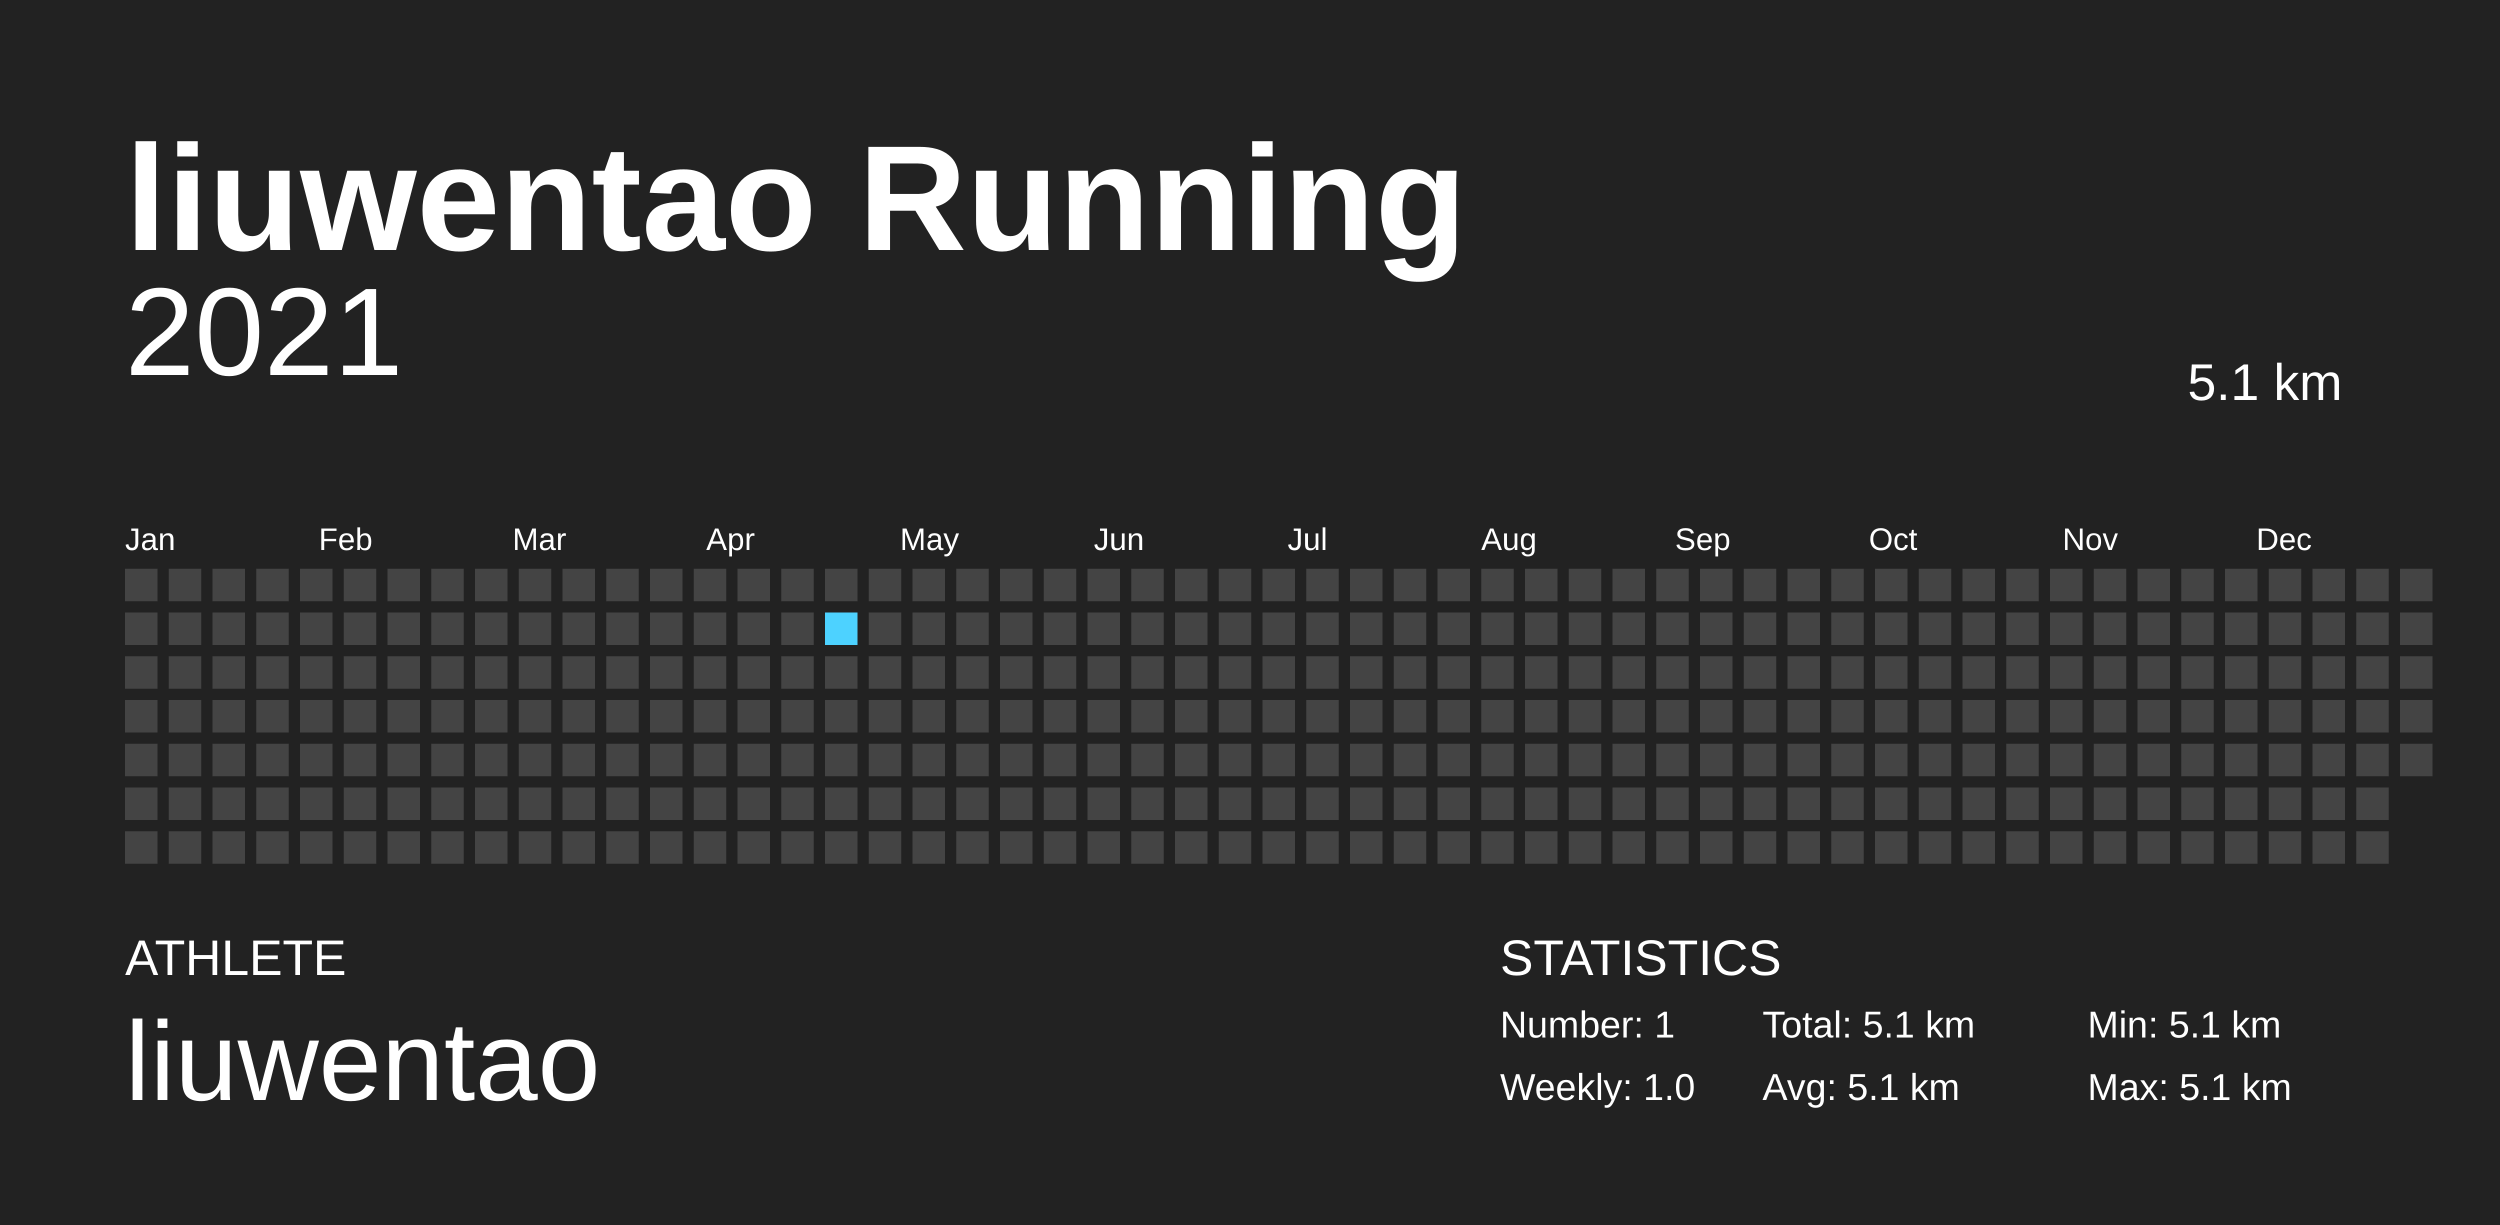
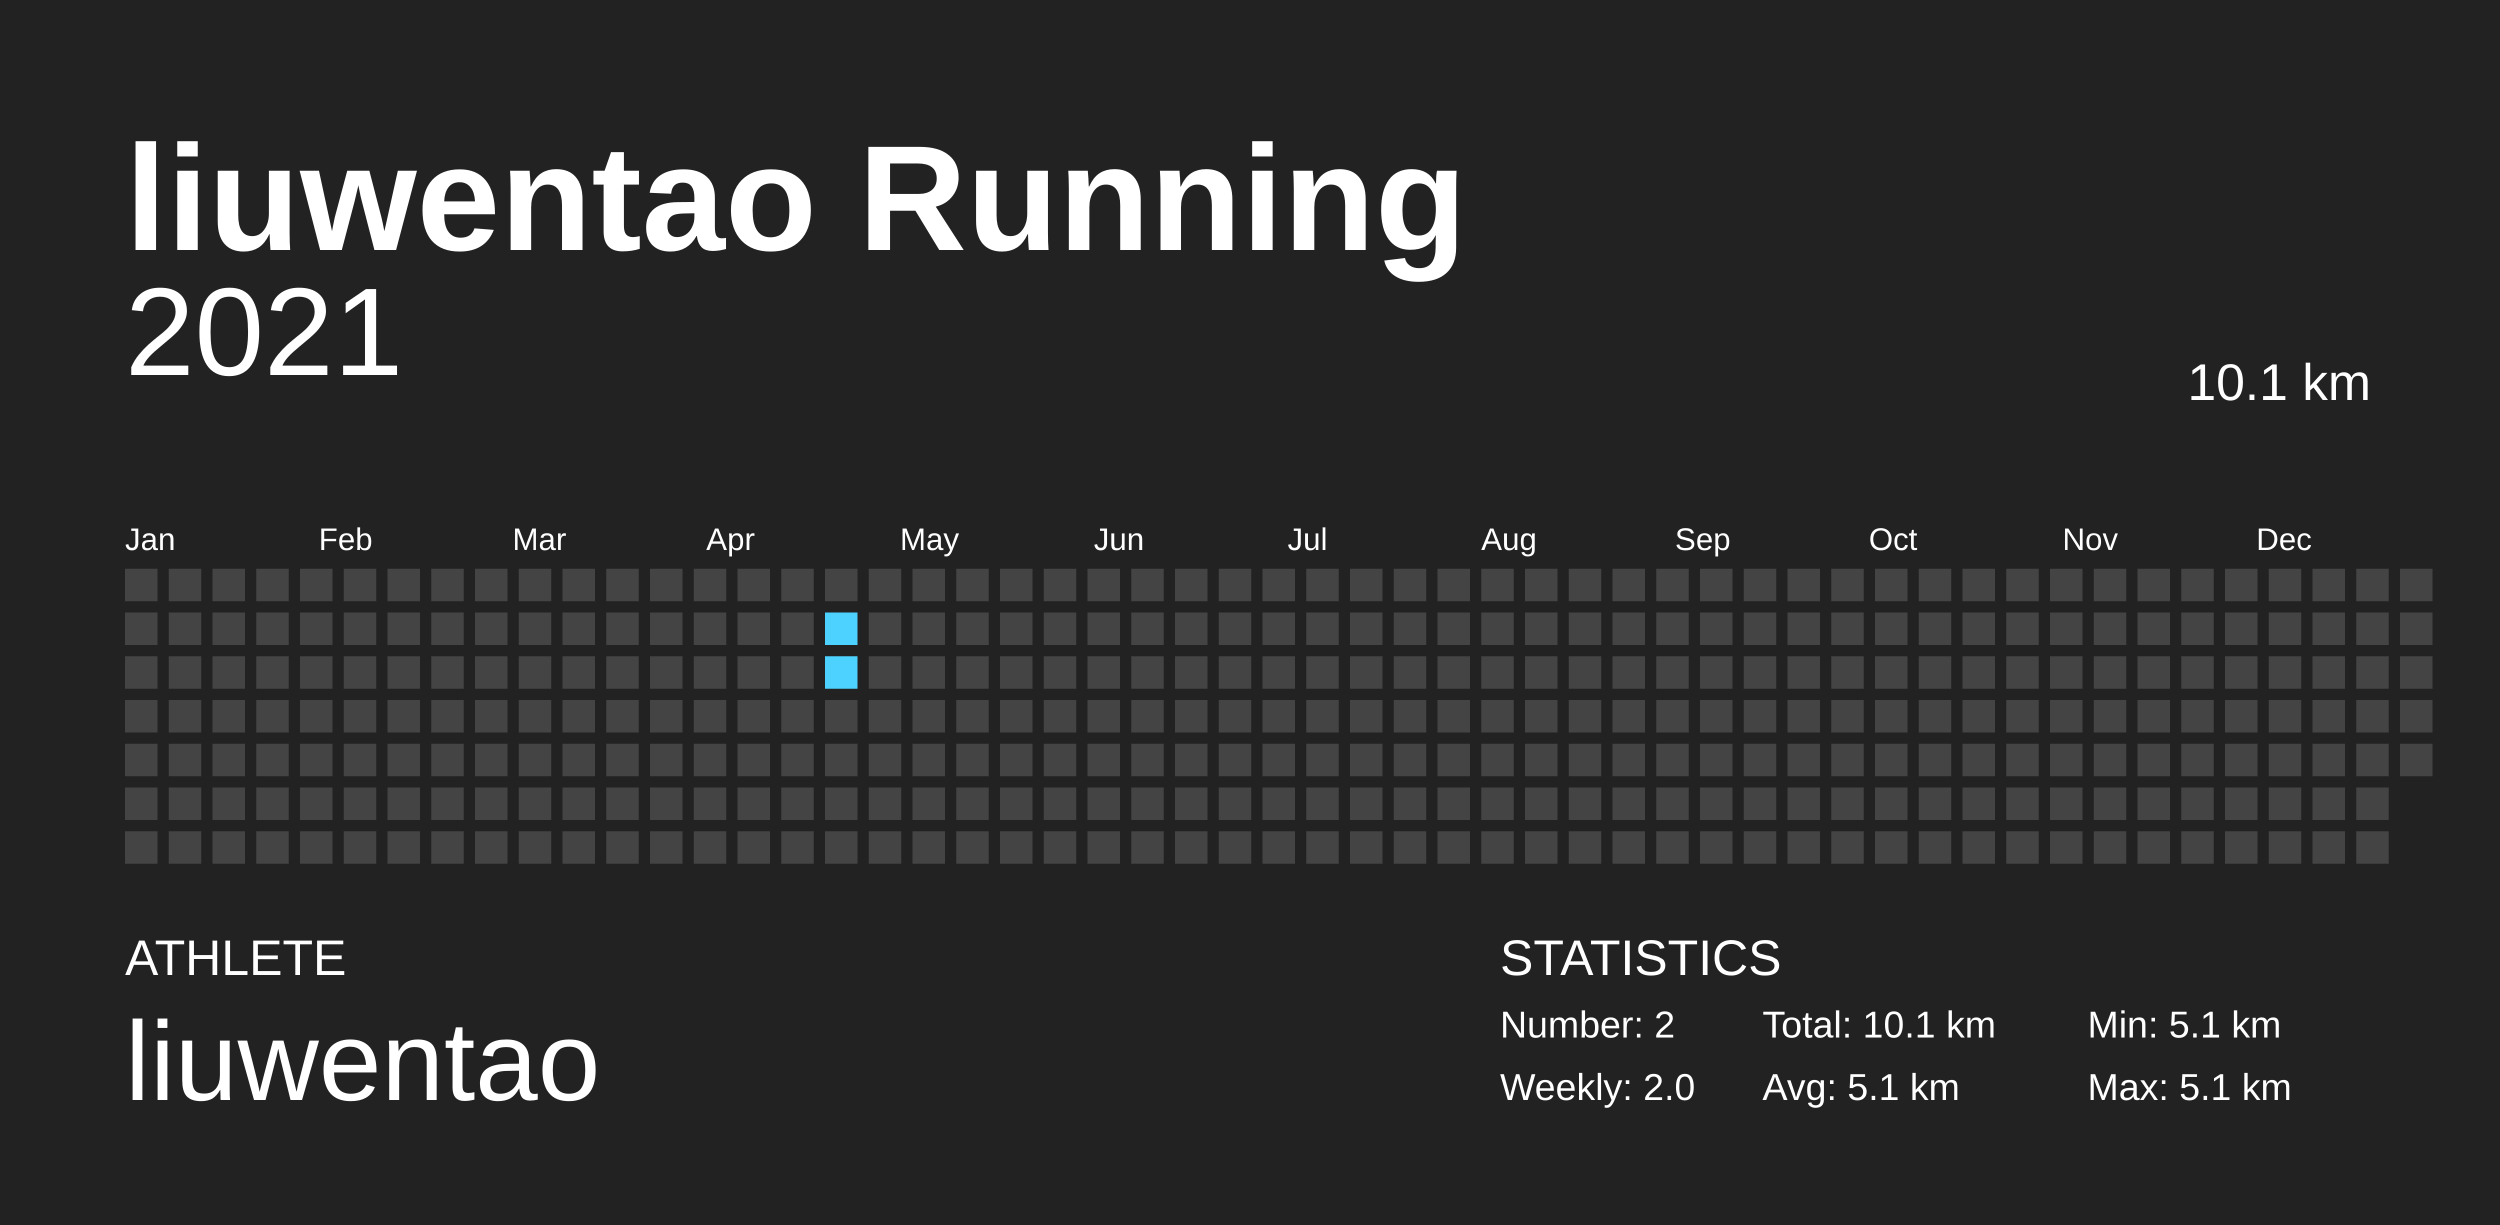
<svg xmlns="http://www.w3.org/2000/svg" baseProfile="full" height="98mm" version="1.1" viewBox="0,0,200,98" width="200mm">
  <defs />
  <rect fill="#222222" height="98" width="200" x="0" y="0" />
  <text fill="#FFFFFF" style="font-size:12px; font-family:Arial; font-weight:bold;" x="10" y="20">liuwentao Running</text>
  <text fill="#FFFFFF" style="font-size:4px; font-family:Arial" x="10" y="78">ATHLETE</text>
  <text fill="#FFFFFF" style="font-size:9px; font-family:Arial" x="10" y="88">liuwentao</text>
  <text fill="#FFFFFF" style="font-size:4px; font-family:Arial" x="120" y="78">STATISTICS</text>
-   <text fill="#FFFFFF" style="font-size:3px; font-family:Arial" x="120" y="83">Number: 1</text>
-   <text fill="#FFFFFF" style="font-size:3px; font-family:Arial" x="120" y="88">Weekly: 1.0</text>
-   <text fill="#FFFFFF" style="font-size:3px; font-family:Arial" x="141" y="83">Total: 5.1 km</text>
+   <text fill="#FFFFFF" style="font-size:3px; font-family:Arial" x="120" y="83">Number: 2</text>
+   <text fill="#FFFFFF" style="font-size:3px; font-family:Arial" x="120" y="88">Weekly: 2.0</text>
+   <text fill="#FFFFFF" style="font-size:3px; font-family:Arial" x="141" y="83">Total: 10.1 km</text>
  <text fill="#FFFFFF" style="font-size:3px; font-family:Arial" x="141" y="88">Avg: 5.1 km</text>
  <text fill="#FFFFFF" style="font-size:3px; font-family:Arial" x="167" y="83">Min: 5.1 km</text>
  <text fill="#FFFFFF" style="font-size:3px; font-family:Arial" x="167" y="88">Max: 5.1 km</text>
  <text alignment-baseline="hanging" fill="#FFFFFF" style="font-size:10.0px; font-family:Arial;" x="10" y="30">2021</text>
-   <text alignment-baseline="hanging" fill="#FFFFFF" style="font-size:4.125px; font-family:Arial;" x="175" y="32">5.1 km</text>
+   <text alignment-baseline="hanging" fill="#FFFFFF" style="font-size:4.125px; font-family:Arial;" x="175" y="32">10.1 km</text>
  <text fill="#FFFFFF" style="font-size:2.5px; font-family:Arial" x="10.0" y="44">Jan</text>
  <text fill="#FFFFFF" style="font-size:2.5px; font-family:Arial" x="25.5" y="44">Feb</text>
  <text fill="#FFFFFF" style="font-size:2.5px; font-family:Arial" x="41.0" y="44">Mar</text>
  <text fill="#FFFFFF" style="font-size:2.5px; font-family:Arial" x="56.5" y="44">Apr</text>
  <text fill="#FFFFFF" style="font-size:2.5px; font-family:Arial" x="72.0" y="44">May</text>
  <text fill="#FFFFFF" style="font-size:2.5px; font-family:Arial" x="87.5" y="44">Jun</text>
  <text fill="#FFFFFF" style="font-size:2.5px; font-family:Arial" x="103.0" y="44">Jul</text>
  <text fill="#FFFFFF" style="font-size:2.5px; font-family:Arial" x="118.5" y="44">Aug</text>
  <text fill="#FFFFFF" style="font-size:2.5px; font-family:Arial" x="134.0" y="44">Sep</text>
  <text fill="#FFFFFF" style="font-size:2.5px; font-family:Arial" x="149.5" y="44">Oct</text>
  <text fill="#FFFFFF" style="font-size:2.5px; font-family:Arial" x="165.0" y="44">Nov</text>
  <text fill="#FFFFFF" style="font-size:2.5px; font-family:Arial" x="180.5" y="44">Dec</text>
  <rect fill="#444444" height="2.6" width="2.6" x="10.0" y="45.5" />
  <rect fill="#444444" height="2.6" width="2.6" x="10.0" y="49.0" />
  <rect fill="#444444" height="2.6" width="2.6" x="10.0" y="52.5" />
  <rect fill="#444444" height="2.6" width="2.6" x="10.0" y="56.0" />
  <rect fill="#444444" height="2.6" width="2.6" x="10.0" y="59.5" />
  <rect fill="#444444" height="2.6" width="2.6" x="10.0" y="63.0" />
  <rect fill="#444444" height="2.6" width="2.6" x="10.0" y="66.5" />
  <rect fill="#444444" height="2.6" width="2.6" x="13.5" y="45.5" />
  <rect fill="#444444" height="2.6" width="2.6" x="13.5" y="49.0" />
  <rect fill="#444444" height="2.6" width="2.6" x="13.5" y="52.5" />
  <rect fill="#444444" height="2.6" width="2.6" x="13.5" y="56.0" />
  <rect fill="#444444" height="2.6" width="2.6" x="13.5" y="59.5" />
  <rect fill="#444444" height="2.6" width="2.6" x="13.5" y="63.0" />
  <rect fill="#444444" height="2.6" width="2.6" x="13.5" y="66.5" />
  <rect fill="#444444" height="2.6" width="2.6" x="17.0" y="45.5" />
  <rect fill="#444444" height="2.6" width="2.6" x="17.0" y="49.0" />
  <rect fill="#444444" height="2.6" width="2.6" x="17.0" y="52.5" />
  <rect fill="#444444" height="2.6" width="2.6" x="17.0" y="56.0" />
  <rect fill="#444444" height="2.6" width="2.6" x="17.0" y="59.5" />
  <rect fill="#444444" height="2.6" width="2.6" x="17.0" y="63.0" />
  <rect fill="#444444" height="2.6" width="2.6" x="17.0" y="66.5" />
  <rect fill="#444444" height="2.6" width="2.6" x="20.5" y="45.5" />
  <rect fill="#444444" height="2.6" width="2.6" x="20.5" y="49.0" />
  <rect fill="#444444" height="2.6" width="2.6" x="20.5" y="52.5" />
  <rect fill="#444444" height="2.6" width="2.6" x="20.5" y="56.0" />
  <rect fill="#444444" height="2.6" width="2.6" x="20.5" y="59.5" />
  <rect fill="#444444" height="2.6" width="2.6" x="20.5" y="63.0" />
  <rect fill="#444444" height="2.6" width="2.6" x="20.5" y="66.5" />
  <rect fill="#444444" height="2.6" width="2.6" x="24.0" y="45.5" />
  <rect fill="#444444" height="2.6" width="2.6" x="24.0" y="49.0" />
  <rect fill="#444444" height="2.6" width="2.6" x="24.0" y="52.5" />
  <rect fill="#444444" height="2.6" width="2.6" x="24.0" y="56.0" />
  <rect fill="#444444" height="2.6" width="2.6" x="24.0" y="59.5" />
  <rect fill="#444444" height="2.6" width="2.6" x="24.0" y="63.0" />
  <rect fill="#444444" height="2.6" width="2.6" x="24.0" y="66.5" />
  <rect fill="#444444" height="2.6" width="2.6" x="27.5" y="45.5" />
  <rect fill="#444444" height="2.6" width="2.6" x="27.5" y="49.0" />
  <rect fill="#444444" height="2.6" width="2.6" x="27.5" y="52.5" />
  <rect fill="#444444" height="2.6" width="2.6" x="27.5" y="56.0" />
  <rect fill="#444444" height="2.6" width="2.6" x="27.5" y="59.5" />
  <rect fill="#444444" height="2.6" width="2.6" x="27.5" y="63.0" />
  <rect fill="#444444" height="2.6" width="2.6" x="27.5" y="66.5" />
  <rect fill="#444444" height="2.6" width="2.6" x="31.0" y="45.5" />
  <rect fill="#444444" height="2.6" width="2.6" x="31.0" y="49.0" />
  <rect fill="#444444" height="2.6" width="2.6" x="31.0" y="52.5" />
  <rect fill="#444444" height="2.6" width="2.6" x="31.0" y="56.0" />
  <rect fill="#444444" height="2.6" width="2.6" x="31.0" y="59.5" />
  <rect fill="#444444" height="2.6" width="2.6" x="31.0" y="63.0" />
  <rect fill="#444444" height="2.6" width="2.6" x="31.0" y="66.5" />
  <rect fill="#444444" height="2.6" width="2.6" x="34.5" y="45.5" />
  <rect fill="#444444" height="2.6" width="2.6" x="34.5" y="49.0" />
  <rect fill="#444444" height="2.6" width="2.6" x="34.5" y="52.5" />
  <rect fill="#444444" height="2.6" width="2.6" x="34.5" y="56.0" />
  <rect fill="#444444" height="2.6" width="2.6" x="34.5" y="59.5" />
  <rect fill="#444444" height="2.6" width="2.6" x="34.5" y="63.0" />
  <rect fill="#444444" height="2.6" width="2.6" x="34.5" y="66.5" />
  <rect fill="#444444" height="2.6" width="2.6" x="38.0" y="45.5" />
  <rect fill="#444444" height="2.6" width="2.6" x="38.0" y="49.0" />
  <rect fill="#444444" height="2.6" width="2.6" x="38.0" y="52.5" />
  <rect fill="#444444" height="2.6" width="2.6" x="38.0" y="56.0" />
  <rect fill="#444444" height="2.6" width="2.6" x="38.0" y="59.5" />
  <rect fill="#444444" height="2.6" width="2.6" x="38.0" y="63.0" />
  <rect fill="#444444" height="2.6" width="2.6" x="38.0" y="66.5" />
  <rect fill="#444444" height="2.6" width="2.6" x="41.5" y="45.5" />
  <rect fill="#444444" height="2.6" width="2.6" x="41.5" y="49.0" />
  <rect fill="#444444" height="2.6" width="2.6" x="41.5" y="52.5" />
  <rect fill="#444444" height="2.6" width="2.6" x="41.5" y="56.0" />
  <rect fill="#444444" height="2.6" width="2.6" x="41.5" y="59.5" />
  <rect fill="#444444" height="2.6" width="2.6" x="41.5" y="63.0" />
  <rect fill="#444444" height="2.6" width="2.6" x="41.5" y="66.5" />
  <rect fill="#444444" height="2.6" width="2.6" x="45.0" y="45.5" />
  <rect fill="#444444" height="2.6" width="2.6" x="45.0" y="49.0" />
  <rect fill="#444444" height="2.6" width="2.6" x="45.0" y="52.5" />
  <rect fill="#444444" height="2.6" width="2.6" x="45.0" y="56.0" />
  <rect fill="#444444" height="2.6" width="2.6" x="45.0" y="59.5" />
  <rect fill="#444444" height="2.6" width="2.6" x="45.0" y="63.0" />
  <rect fill="#444444" height="2.6" width="2.6" x="45.0" y="66.5" />
  <rect fill="#444444" height="2.6" width="2.6" x="48.5" y="45.5" />
  <rect fill="#444444" height="2.6" width="2.6" x="48.5" y="49.0" />
  <rect fill="#444444" height="2.6" width="2.6" x="48.5" y="52.5" />
  <rect fill="#444444" height="2.6" width="2.6" x="48.5" y="56.0" />
  <rect fill="#444444" height="2.6" width="2.6" x="48.5" y="59.5" />
  <rect fill="#444444" height="2.6" width="2.6" x="48.5" y="63.0" />
  <rect fill="#444444" height="2.6" width="2.6" x="48.5" y="66.5" />
  <rect fill="#444444" height="2.6" width="2.6" x="52.0" y="45.5" />
  <rect fill="#444444" height="2.6" width="2.6" x="52.0" y="49.0" />
  <rect fill="#444444" height="2.6" width="2.6" x="52.0" y="52.5" />
  <rect fill="#444444" height="2.6" width="2.6" x="52.0" y="56.0" />
  <rect fill="#444444" height="2.6" width="2.6" x="52.0" y="59.5" />
  <rect fill="#444444" height="2.6" width="2.6" x="52.0" y="63.0" />
  <rect fill="#444444" height="2.6" width="2.6" x="52.0" y="66.5" />
  <rect fill="#444444" height="2.6" width="2.6" x="55.5" y="45.5" />
  <rect fill="#444444" height="2.6" width="2.6" x="55.5" y="49.0" />
  <rect fill="#444444" height="2.6" width="2.6" x="55.5" y="52.5" />
  <rect fill="#444444" height="2.6" width="2.6" x="55.5" y="56.0" />
  <rect fill="#444444" height="2.6" width="2.6" x="55.5" y="59.5" />
  <rect fill="#444444" height="2.6" width="2.6" x="55.5" y="63.0" />
  <rect fill="#444444" height="2.6" width="2.6" x="55.5" y="66.5" />
  <rect fill="#444444" height="2.6" width="2.6" x="59.0" y="45.5" />
  <rect fill="#444444" height="2.6" width="2.6" x="59.0" y="49.0" />
  <rect fill="#444444" height="2.6" width="2.6" x="59.0" y="52.5" />
  <rect fill="#444444" height="2.6" width="2.6" x="59.0" y="56.0" />
  <rect fill="#444444" height="2.6" width="2.6" x="59.0" y="59.5" />
  <rect fill="#444444" height="2.6" width="2.6" x="59.0" y="63.0" />
  <rect fill="#444444" height="2.6" width="2.6" x="59.0" y="66.5" />
  <rect fill="#444444" height="2.6" width="2.6" x="62.5" y="45.5" />
  <rect fill="#444444" height="2.6" width="2.6" x="62.5" y="49.0" />
  <rect fill="#444444" height="2.6" width="2.6" x="62.5" y="52.5" />
  <rect fill="#444444" height="2.6" width="2.6" x="62.5" y="56.0" />
  <rect fill="#444444" height="2.6" width="2.6" x="62.5" y="59.5" />
  <rect fill="#444444" height="2.6" width="2.6" x="62.5" y="63.0" />
  <rect fill="#444444" height="2.6" width="2.6" x="62.5" y="66.5" />
  <rect fill="#444444" height="2.6" width="2.6" x="66.0" y="45.5" />
-   <rect fill="#4DD2FF" height="2.6" width="2.6" x="66.0" y="49.0" />
-   <rect fill="#444444" height="2.6" width="2.6" x="66.0" y="52.5" />
+   <rect fill="#4dd2ff" height="2.6" width="2.6" x="66.0" y="49.0" />
+   <rect fill="#4dd2ff" height="2.6" width="2.6" x="66.0" y="52.5" />
  <rect fill="#444444" height="2.6" width="2.6" x="66.0" y="56.0" />
  <rect fill="#444444" height="2.6" width="2.6" x="66.0" y="59.5" />
  <rect fill="#444444" height="2.6" width="2.6" x="66.0" y="63.0" />
  <rect fill="#444444" height="2.6" width="2.6" x="66.0" y="66.5" />
  <rect fill="#444444" height="2.6" width="2.6" x="69.5" y="45.5" />
  <rect fill="#444444" height="2.6" width="2.6" x="69.5" y="49.0" />
  <rect fill="#444444" height="2.6" width="2.6" x="69.5" y="52.5" />
  <rect fill="#444444" height="2.6" width="2.6" x="69.5" y="56.0" />
  <rect fill="#444444" height="2.6" width="2.6" x="69.5" y="59.5" />
  <rect fill="#444444" height="2.6" width="2.6" x="69.5" y="63.0" />
  <rect fill="#444444" height="2.6" width="2.6" x="69.5" y="66.5" />
  <rect fill="#444444" height="2.6" width="2.6" x="73.0" y="45.5" />
  <rect fill="#444444" height="2.6" width="2.6" x="73.0" y="49.0" />
  <rect fill="#444444" height="2.6" width="2.6" x="73.0" y="52.5" />
  <rect fill="#444444" height="2.6" width="2.6" x="73.0" y="56.0" />
  <rect fill="#444444" height="2.6" width="2.6" x="73.0" y="59.5" />
  <rect fill="#444444" height="2.6" width="2.6" x="73.0" y="63.0" />
  <rect fill="#444444" height="2.6" width="2.6" x="73.0" y="66.5" />
  <rect fill="#444444" height="2.6" width="2.6" x="76.5" y="45.5" />
  <rect fill="#444444" height="2.6" width="2.6" x="76.5" y="49.0" />
  <rect fill="#444444" height="2.6" width="2.6" x="76.5" y="52.5" />
  <rect fill="#444444" height="2.6" width="2.6" x="76.5" y="56.0" />
  <rect fill="#444444" height="2.6" width="2.6" x="76.5" y="59.5" />
  <rect fill="#444444" height="2.6" width="2.6" x="76.5" y="63.0" />
  <rect fill="#444444" height="2.6" width="2.6" x="76.5" y="66.5" />
  <rect fill="#444444" height="2.6" width="2.6" x="80.0" y="45.5" />
  <rect fill="#444444" height="2.6" width="2.6" x="80.0" y="49.0" />
  <rect fill="#444444" height="2.6" width="2.6" x="80.0" y="52.5" />
  <rect fill="#444444" height="2.6" width="2.6" x="80.0" y="56.0" />
  <rect fill="#444444" height="2.6" width="2.6" x="80.0" y="59.5" />
  <rect fill="#444444" height="2.6" width="2.6" x="80.0" y="63.0" />
  <rect fill="#444444" height="2.6" width="2.6" x="80.0" y="66.5" />
  <rect fill="#444444" height="2.6" width="2.6" x="83.5" y="45.5" />
  <rect fill="#444444" height="2.6" width="2.6" x="83.5" y="49.0" />
  <rect fill="#444444" height="2.6" width="2.6" x="83.5" y="52.5" />
  <rect fill="#444444" height="2.6" width="2.6" x="83.5" y="56.0" />
  <rect fill="#444444" height="2.6" width="2.6" x="83.5" y="59.5" />
  <rect fill="#444444" height="2.6" width="2.6" x="83.5" y="63.0" />
  <rect fill="#444444" height="2.6" width="2.6" x="83.5" y="66.5" />
  <rect fill="#444444" height="2.6" width="2.6" x="87.0" y="45.5" />
  <rect fill="#444444" height="2.6" width="2.6" x="87.0" y="49.0" />
  <rect fill="#444444" height="2.6" width="2.6" x="87.0" y="52.5" />
  <rect fill="#444444" height="2.6" width="2.6" x="87.0" y="56.0" />
  <rect fill="#444444" height="2.6" width="2.6" x="87.0" y="59.5" />
  <rect fill="#444444" height="2.6" width="2.6" x="87.0" y="63.0" />
  <rect fill="#444444" height="2.6" width="2.6" x="87.0" y="66.5" />
  <rect fill="#444444" height="2.6" width="2.6" x="90.5" y="45.5" />
  <rect fill="#444444" height="2.6" width="2.6" x="90.5" y="49.0" />
  <rect fill="#444444" height="2.6" width="2.6" x="90.5" y="52.5" />
  <rect fill="#444444" height="2.6" width="2.6" x="90.5" y="56.0" />
  <rect fill="#444444" height="2.6" width="2.6" x="90.5" y="59.5" />
  <rect fill="#444444" height="2.6" width="2.6" x="90.5" y="63.0" />
  <rect fill="#444444" height="2.6" width="2.6" x="90.5" y="66.5" />
  <rect fill="#444444" height="2.6" width="2.6" x="94.0" y="45.5" />
  <rect fill="#444444" height="2.6" width="2.6" x="94.0" y="49.0" />
  <rect fill="#444444" height="2.6" width="2.6" x="94.0" y="52.5" />
  <rect fill="#444444" height="2.6" width="2.6" x="94.0" y="56.0" />
  <rect fill="#444444" height="2.6" width="2.6" x="94.0" y="59.5" />
  <rect fill="#444444" height="2.6" width="2.6" x="94.0" y="63.0" />
  <rect fill="#444444" height="2.6" width="2.6" x="94.0" y="66.5" />
  <rect fill="#444444" height="2.6" width="2.6" x="97.5" y="45.5" />
  <rect fill="#444444" height="2.6" width="2.6" x="97.5" y="49.0" />
  <rect fill="#444444" height="2.6" width="2.6" x="97.5" y="52.5" />
  <rect fill="#444444" height="2.6" width="2.6" x="97.5" y="56.0" />
  <rect fill="#444444" height="2.6" width="2.6" x="97.5" y="59.5" />
  <rect fill="#444444" height="2.6" width="2.6" x="97.5" y="63.0" />
  <rect fill="#444444" height="2.6" width="2.6" x="97.5" y="66.5" />
  <rect fill="#444444" height="2.6" width="2.6" x="101.0" y="45.5" />
  <rect fill="#444444" height="2.6" width="2.6" x="101.0" y="49.0" />
  <rect fill="#444444" height="2.6" width="2.6" x="101.0" y="52.5" />
  <rect fill="#444444" height="2.6" width="2.6" x="101.0" y="56.0" />
  <rect fill="#444444" height="2.6" width="2.6" x="101.0" y="59.5" />
  <rect fill="#444444" height="2.6" width="2.6" x="101.0" y="63.0" />
  <rect fill="#444444" height="2.6" width="2.6" x="101.0" y="66.5" />
  <rect fill="#444444" height="2.6" width="2.6" x="104.5" y="45.5" />
  <rect fill="#444444" height="2.6" width="2.6" x="104.5" y="49.0" />
  <rect fill="#444444" height="2.6" width="2.6" x="104.5" y="52.5" />
  <rect fill="#444444" height="2.6" width="2.6" x="104.5" y="56.0" />
  <rect fill="#444444" height="2.6" width="2.6" x="104.5" y="59.5" />
  <rect fill="#444444" height="2.6" width="2.6" x="104.5" y="63.0" />
  <rect fill="#444444" height="2.6" width="2.6" x="104.5" y="66.5" />
  <rect fill="#444444" height="2.6" width="2.6" x="108.0" y="45.5" />
  <rect fill="#444444" height="2.6" width="2.6" x="108.0" y="49.0" />
  <rect fill="#444444" height="2.6" width="2.6" x="108.0" y="52.5" />
  <rect fill="#444444" height="2.6" width="2.6" x="108.0" y="56.0" />
  <rect fill="#444444" height="2.6" width="2.6" x="108.0" y="59.5" />
  <rect fill="#444444" height="2.6" width="2.6" x="108.0" y="63.0" />
  <rect fill="#444444" height="2.6" width="2.6" x="108.0" y="66.5" />
  <rect fill="#444444" height="2.6" width="2.6" x="111.5" y="45.5" />
  <rect fill="#444444" height="2.6" width="2.6" x="111.5" y="49.0" />
  <rect fill="#444444" height="2.6" width="2.6" x="111.5" y="52.5" />
  <rect fill="#444444" height="2.6" width="2.6" x="111.5" y="56.0" />
  <rect fill="#444444" height="2.6" width="2.6" x="111.5" y="59.5" />
  <rect fill="#444444" height="2.6" width="2.6" x="111.5" y="63.0" />
  <rect fill="#444444" height="2.6" width="2.6" x="111.5" y="66.5" />
  <rect fill="#444444" height="2.6" width="2.6" x="115.0" y="45.5" />
  <rect fill="#444444" height="2.6" width="2.6" x="115.0" y="49.0" />
  <rect fill="#444444" height="2.6" width="2.6" x="115.0" y="52.5" />
  <rect fill="#444444" height="2.6" width="2.6" x="115.0" y="56.0" />
  <rect fill="#444444" height="2.6" width="2.6" x="115.0" y="59.5" />
  <rect fill="#444444" height="2.6" width="2.6" x="115.0" y="63.0" />
  <rect fill="#444444" height="2.6" width="2.6" x="115.0" y="66.5" />
  <rect fill="#444444" height="2.6" width="2.6" x="118.5" y="45.5" />
  <rect fill="#444444" height="2.6" width="2.6" x="118.5" y="49.0" />
  <rect fill="#444444" height="2.6" width="2.6" x="118.5" y="52.5" />
  <rect fill="#444444" height="2.6" width="2.6" x="118.5" y="56.0" />
  <rect fill="#444444" height="2.6" width="2.6" x="118.5" y="59.5" />
  <rect fill="#444444" height="2.6" width="2.6" x="118.5" y="63.0" />
  <rect fill="#444444" height="2.6" width="2.6" x="118.5" y="66.5" />
  <rect fill="#444444" height="2.6" width="2.6" x="122.0" y="45.5" />
  <rect fill="#444444" height="2.6" width="2.6" x="122.0" y="49.0" />
  <rect fill="#444444" height="2.6" width="2.6" x="122.0" y="52.5" />
  <rect fill="#444444" height="2.6" width="2.6" x="122.0" y="56.0" />
  <rect fill="#444444" height="2.6" width="2.6" x="122.0" y="59.5" />
  <rect fill="#444444" height="2.6" width="2.6" x="122.0" y="63.0" />
  <rect fill="#444444" height="2.6" width="2.6" x="122.0" y="66.5" />
  <rect fill="#444444" height="2.6" width="2.6" x="125.5" y="45.5" />
  <rect fill="#444444" height="2.6" width="2.6" x="125.5" y="49.0" />
  <rect fill="#444444" height="2.6" width="2.6" x="125.5" y="52.5" />
  <rect fill="#444444" height="2.6" width="2.6" x="125.5" y="56.0" />
  <rect fill="#444444" height="2.6" width="2.6" x="125.5" y="59.5" />
  <rect fill="#444444" height="2.6" width="2.6" x="125.5" y="63.0" />
  <rect fill="#444444" height="2.6" width="2.6" x="125.5" y="66.5" />
  <rect fill="#444444" height="2.6" width="2.6" x="129.0" y="45.5" />
  <rect fill="#444444" height="2.6" width="2.6" x="129.0" y="49.0" />
  <rect fill="#444444" height="2.6" width="2.6" x="129.0" y="52.5" />
  <rect fill="#444444" height="2.6" width="2.6" x="129.0" y="56.0" />
  <rect fill="#444444" height="2.6" width="2.6" x="129.0" y="59.5" />
  <rect fill="#444444" height="2.6" width="2.6" x="129.0" y="63.0" />
  <rect fill="#444444" height="2.6" width="2.6" x="129.0" y="66.5" />
  <rect fill="#444444" height="2.6" width="2.6" x="132.5" y="45.5" />
  <rect fill="#444444" height="2.6" width="2.6" x="132.5" y="49.0" />
  <rect fill="#444444" height="2.6" width="2.6" x="132.5" y="52.5" />
  <rect fill="#444444" height="2.6" width="2.6" x="132.5" y="56.0" />
  <rect fill="#444444" height="2.6" width="2.6" x="132.5" y="59.5" />
  <rect fill="#444444" height="2.6" width="2.6" x="132.5" y="63.0" />
  <rect fill="#444444" height="2.6" width="2.6" x="132.5" y="66.5" />
  <rect fill="#444444" height="2.6" width="2.6" x="136.0" y="45.5" />
  <rect fill="#444444" height="2.6" width="2.6" x="136.0" y="49.0" />
  <rect fill="#444444" height="2.6" width="2.6" x="136.0" y="52.5" />
  <rect fill="#444444" height="2.6" width="2.6" x="136.0" y="56.0" />
  <rect fill="#444444" height="2.6" width="2.6" x="136.0" y="59.5" />
  <rect fill="#444444" height="2.6" width="2.6" x="136.0" y="63.0" />
  <rect fill="#444444" height="2.6" width="2.6" x="136.0" y="66.5" />
  <rect fill="#444444" height="2.6" width="2.6" x="139.5" y="45.5" />
  <rect fill="#444444" height="2.6" width="2.6" x="139.5" y="49.0" />
  <rect fill="#444444" height="2.6" width="2.6" x="139.5" y="52.5" />
  <rect fill="#444444" height="2.6" width="2.6" x="139.5" y="56.0" />
  <rect fill="#444444" height="2.6" width="2.6" x="139.5" y="59.5" />
  <rect fill="#444444" height="2.6" width="2.6" x="139.5" y="63.0" />
  <rect fill="#444444" height="2.6" width="2.6" x="139.5" y="66.5" />
  <rect fill="#444444" height="2.6" width="2.6" x="143.0" y="45.5" />
  <rect fill="#444444" height="2.6" width="2.6" x="143.0" y="49.0" />
  <rect fill="#444444" height="2.6" width="2.6" x="143.0" y="52.5" />
  <rect fill="#444444" height="2.6" width="2.6" x="143.0" y="56.0" />
  <rect fill="#444444" height="2.6" width="2.6" x="143.0" y="59.5" />
  <rect fill="#444444" height="2.6" width="2.6" x="143.0" y="63.0" />
  <rect fill="#444444" height="2.6" width="2.6" x="143.0" y="66.5" />
  <rect fill="#444444" height="2.6" width="2.6" x="146.5" y="45.5" />
  <rect fill="#444444" height="2.6" width="2.6" x="146.5" y="49.0" />
  <rect fill="#444444" height="2.6" width="2.6" x="146.5" y="52.5" />
  <rect fill="#444444" height="2.6" width="2.6" x="146.5" y="56.0" />
  <rect fill="#444444" height="2.6" width="2.6" x="146.5" y="59.5" />
  <rect fill="#444444" height="2.6" width="2.6" x="146.5" y="63.0" />
  <rect fill="#444444" height="2.6" width="2.6" x="146.5" y="66.5" />
  <rect fill="#444444" height="2.6" width="2.6" x="150.0" y="45.5" />
  <rect fill="#444444" height="2.6" width="2.6" x="150.0" y="49.0" />
  <rect fill="#444444" height="2.6" width="2.6" x="150.0" y="52.5" />
  <rect fill="#444444" height="2.6" width="2.6" x="150.0" y="56.0" />
  <rect fill="#444444" height="2.6" width="2.6" x="150.0" y="59.5" />
  <rect fill="#444444" height="2.6" width="2.6" x="150.0" y="63.0" />
  <rect fill="#444444" height="2.6" width="2.6" x="150.0" y="66.5" />
  <rect fill="#444444" height="2.6" width="2.6" x="153.5" y="45.5" />
  <rect fill="#444444" height="2.6" width="2.6" x="153.5" y="49.0" />
  <rect fill="#444444" height="2.6" width="2.6" x="153.5" y="52.5" />
  <rect fill="#444444" height="2.6" width="2.6" x="153.5" y="56.0" />
  <rect fill="#444444" height="2.6" width="2.6" x="153.5" y="59.5" />
  <rect fill="#444444" height="2.6" width="2.6" x="153.5" y="63.0" />
  <rect fill="#444444" height="2.6" width="2.6" x="153.5" y="66.5" />
  <rect fill="#444444" height="2.6" width="2.6" x="157.0" y="45.5" />
  <rect fill="#444444" height="2.6" width="2.6" x="157.0" y="49.0" />
  <rect fill="#444444" height="2.6" width="2.6" x="157.0" y="52.5" />
  <rect fill="#444444" height="2.6" width="2.6" x="157.0" y="56.0" />
  <rect fill="#444444" height="2.6" width="2.6" x="157.0" y="59.5" />
  <rect fill="#444444" height="2.6" width="2.6" x="157.0" y="63.0" />
  <rect fill="#444444" height="2.6" width="2.6" x="157.0" y="66.5" />
  <rect fill="#444444" height="2.6" width="2.6" x="160.5" y="45.5" />
  <rect fill="#444444" height="2.6" width="2.6" x="160.5" y="49.0" />
  <rect fill="#444444" height="2.6" width="2.6" x="160.5" y="52.5" />
  <rect fill="#444444" height="2.6" width="2.6" x="160.5" y="56.0" />
  <rect fill="#444444" height="2.6" width="2.6" x="160.5" y="59.5" />
  <rect fill="#444444" height="2.6" width="2.6" x="160.5" y="63.0" />
  <rect fill="#444444" height="2.6" width="2.6" x="160.5" y="66.5" />
  <rect fill="#444444" height="2.6" width="2.6" x="164.0" y="45.5" />
  <rect fill="#444444" height="2.6" width="2.6" x="164.0" y="49.0" />
  <rect fill="#444444" height="2.6" width="2.6" x="164.0" y="52.5" />
  <rect fill="#444444" height="2.6" width="2.6" x="164.0" y="56.0" />
  <rect fill="#444444" height="2.6" width="2.6" x="164.0" y="59.5" />
  <rect fill="#444444" height="2.6" width="2.6" x="164.0" y="63.0" />
  <rect fill="#444444" height="2.6" width="2.6" x="164.0" y="66.5" />
  <rect fill="#444444" height="2.6" width="2.6" x="167.5" y="45.5" />
  <rect fill="#444444" height="2.6" width="2.6" x="167.5" y="49.0" />
  <rect fill="#444444" height="2.6" width="2.6" x="167.5" y="52.5" />
  <rect fill="#444444" height="2.6" width="2.6" x="167.5" y="56.0" />
  <rect fill="#444444" height="2.6" width="2.6" x="167.5" y="59.5" />
  <rect fill="#444444" height="2.6" width="2.6" x="167.5" y="63.0" />
  <rect fill="#444444" height="2.6" width="2.6" x="167.5" y="66.5" />
  <rect fill="#444444" height="2.6" width="2.6" x="171.0" y="45.5" />
  <rect fill="#444444" height="2.6" width="2.6" x="171.0" y="49.0" />
  <rect fill="#444444" height="2.6" width="2.6" x="171.0" y="52.5" />
  <rect fill="#444444" height="2.6" width="2.6" x="171.0" y="56.0" />
  <rect fill="#444444" height="2.6" width="2.6" x="171.0" y="59.5" />
  <rect fill="#444444" height="2.6" width="2.6" x="171.0" y="63.0" />
  <rect fill="#444444" height="2.6" width="2.6" x="171.0" y="66.5" />
  <rect fill="#444444" height="2.6" width="2.6" x="174.5" y="45.5" />
  <rect fill="#444444" height="2.6" width="2.6" x="174.5" y="49.0" />
  <rect fill="#444444" height="2.6" width="2.6" x="174.5" y="52.5" />
  <rect fill="#444444" height="2.6" width="2.6" x="174.5" y="56.0" />
  <rect fill="#444444" height="2.6" width="2.6" x="174.5" y="59.5" />
  <rect fill="#444444" height="2.6" width="2.6" x="174.5" y="63.0" />
  <rect fill="#444444" height="2.6" width="2.6" x="174.5" y="66.5" />
  <rect fill="#444444" height="2.6" width="2.6" x="178.0" y="45.5" />
  <rect fill="#444444" height="2.6" width="2.6" x="178.0" y="49.0" />
  <rect fill="#444444" height="2.6" width="2.6" x="178.0" y="52.5" />
  <rect fill="#444444" height="2.6" width="2.6" x="178.0" y="56.0" />
  <rect fill="#444444" height="2.6" width="2.6" x="178.0" y="59.5" />
  <rect fill="#444444" height="2.6" width="2.6" x="178.0" y="63.0" />
  <rect fill="#444444" height="2.6" width="2.6" x="178.0" y="66.5" />
  <rect fill="#444444" height="2.6" width="2.6" x="181.5" y="45.5" />
  <rect fill="#444444" height="2.6" width="2.6" x="181.5" y="49.0" />
  <rect fill="#444444" height="2.6" width="2.6" x="181.5" y="52.5" />
  <rect fill="#444444" height="2.6" width="2.6" x="181.5" y="56.0" />
  <rect fill="#444444" height="2.6" width="2.6" x="181.5" y="59.5" />
  <rect fill="#444444" height="2.6" width="2.6" x="181.5" y="63.0" />
  <rect fill="#444444" height="2.6" width="2.6" x="181.5" y="66.5" />
  <rect fill="#444444" height="2.6" width="2.6" x="185.0" y="45.5" />
  <rect fill="#444444" height="2.6" width="2.6" x="185.0" y="49.0" />
  <rect fill="#444444" height="2.6" width="2.6" x="185.0" y="52.5" />
  <rect fill="#444444" height="2.6" width="2.6" x="185.0" y="56.0" />
  <rect fill="#444444" height="2.6" width="2.6" x="185.0" y="59.5" />
  <rect fill="#444444" height="2.6" width="2.6" x="185.0" y="63.0" />
  <rect fill="#444444" height="2.6" width="2.6" x="185.0" y="66.5" />
  <rect fill="#444444" height="2.6" width="2.6" x="188.5" y="45.5" />
  <rect fill="#444444" height="2.6" width="2.6" x="188.5" y="49.0" />
  <rect fill="#444444" height="2.6" width="2.6" x="188.5" y="52.5" />
  <rect fill="#444444" height="2.6" width="2.6" x="188.5" y="56.0" />
  <rect fill="#444444" height="2.6" width="2.6" x="188.5" y="59.5" />
  <rect fill="#444444" height="2.6" width="2.6" x="188.5" y="63.0" />
  <rect fill="#444444" height="2.6" width="2.6" x="188.5" y="66.5" />
  <rect fill="#444444" height="2.6" width="2.6" x="192.0" y="45.5" />
  <rect fill="#444444" height="2.6" width="2.6" x="192.0" y="49.0" />
  <rect fill="#444444" height="2.6" width="2.6" x="192.0" y="52.5" />
  <rect fill="#444444" height="2.6" width="2.6" x="192.0" y="56.0" />
  <rect fill="#444444" height="2.6" width="2.6" x="192.0" y="59.5" />
</svg>
